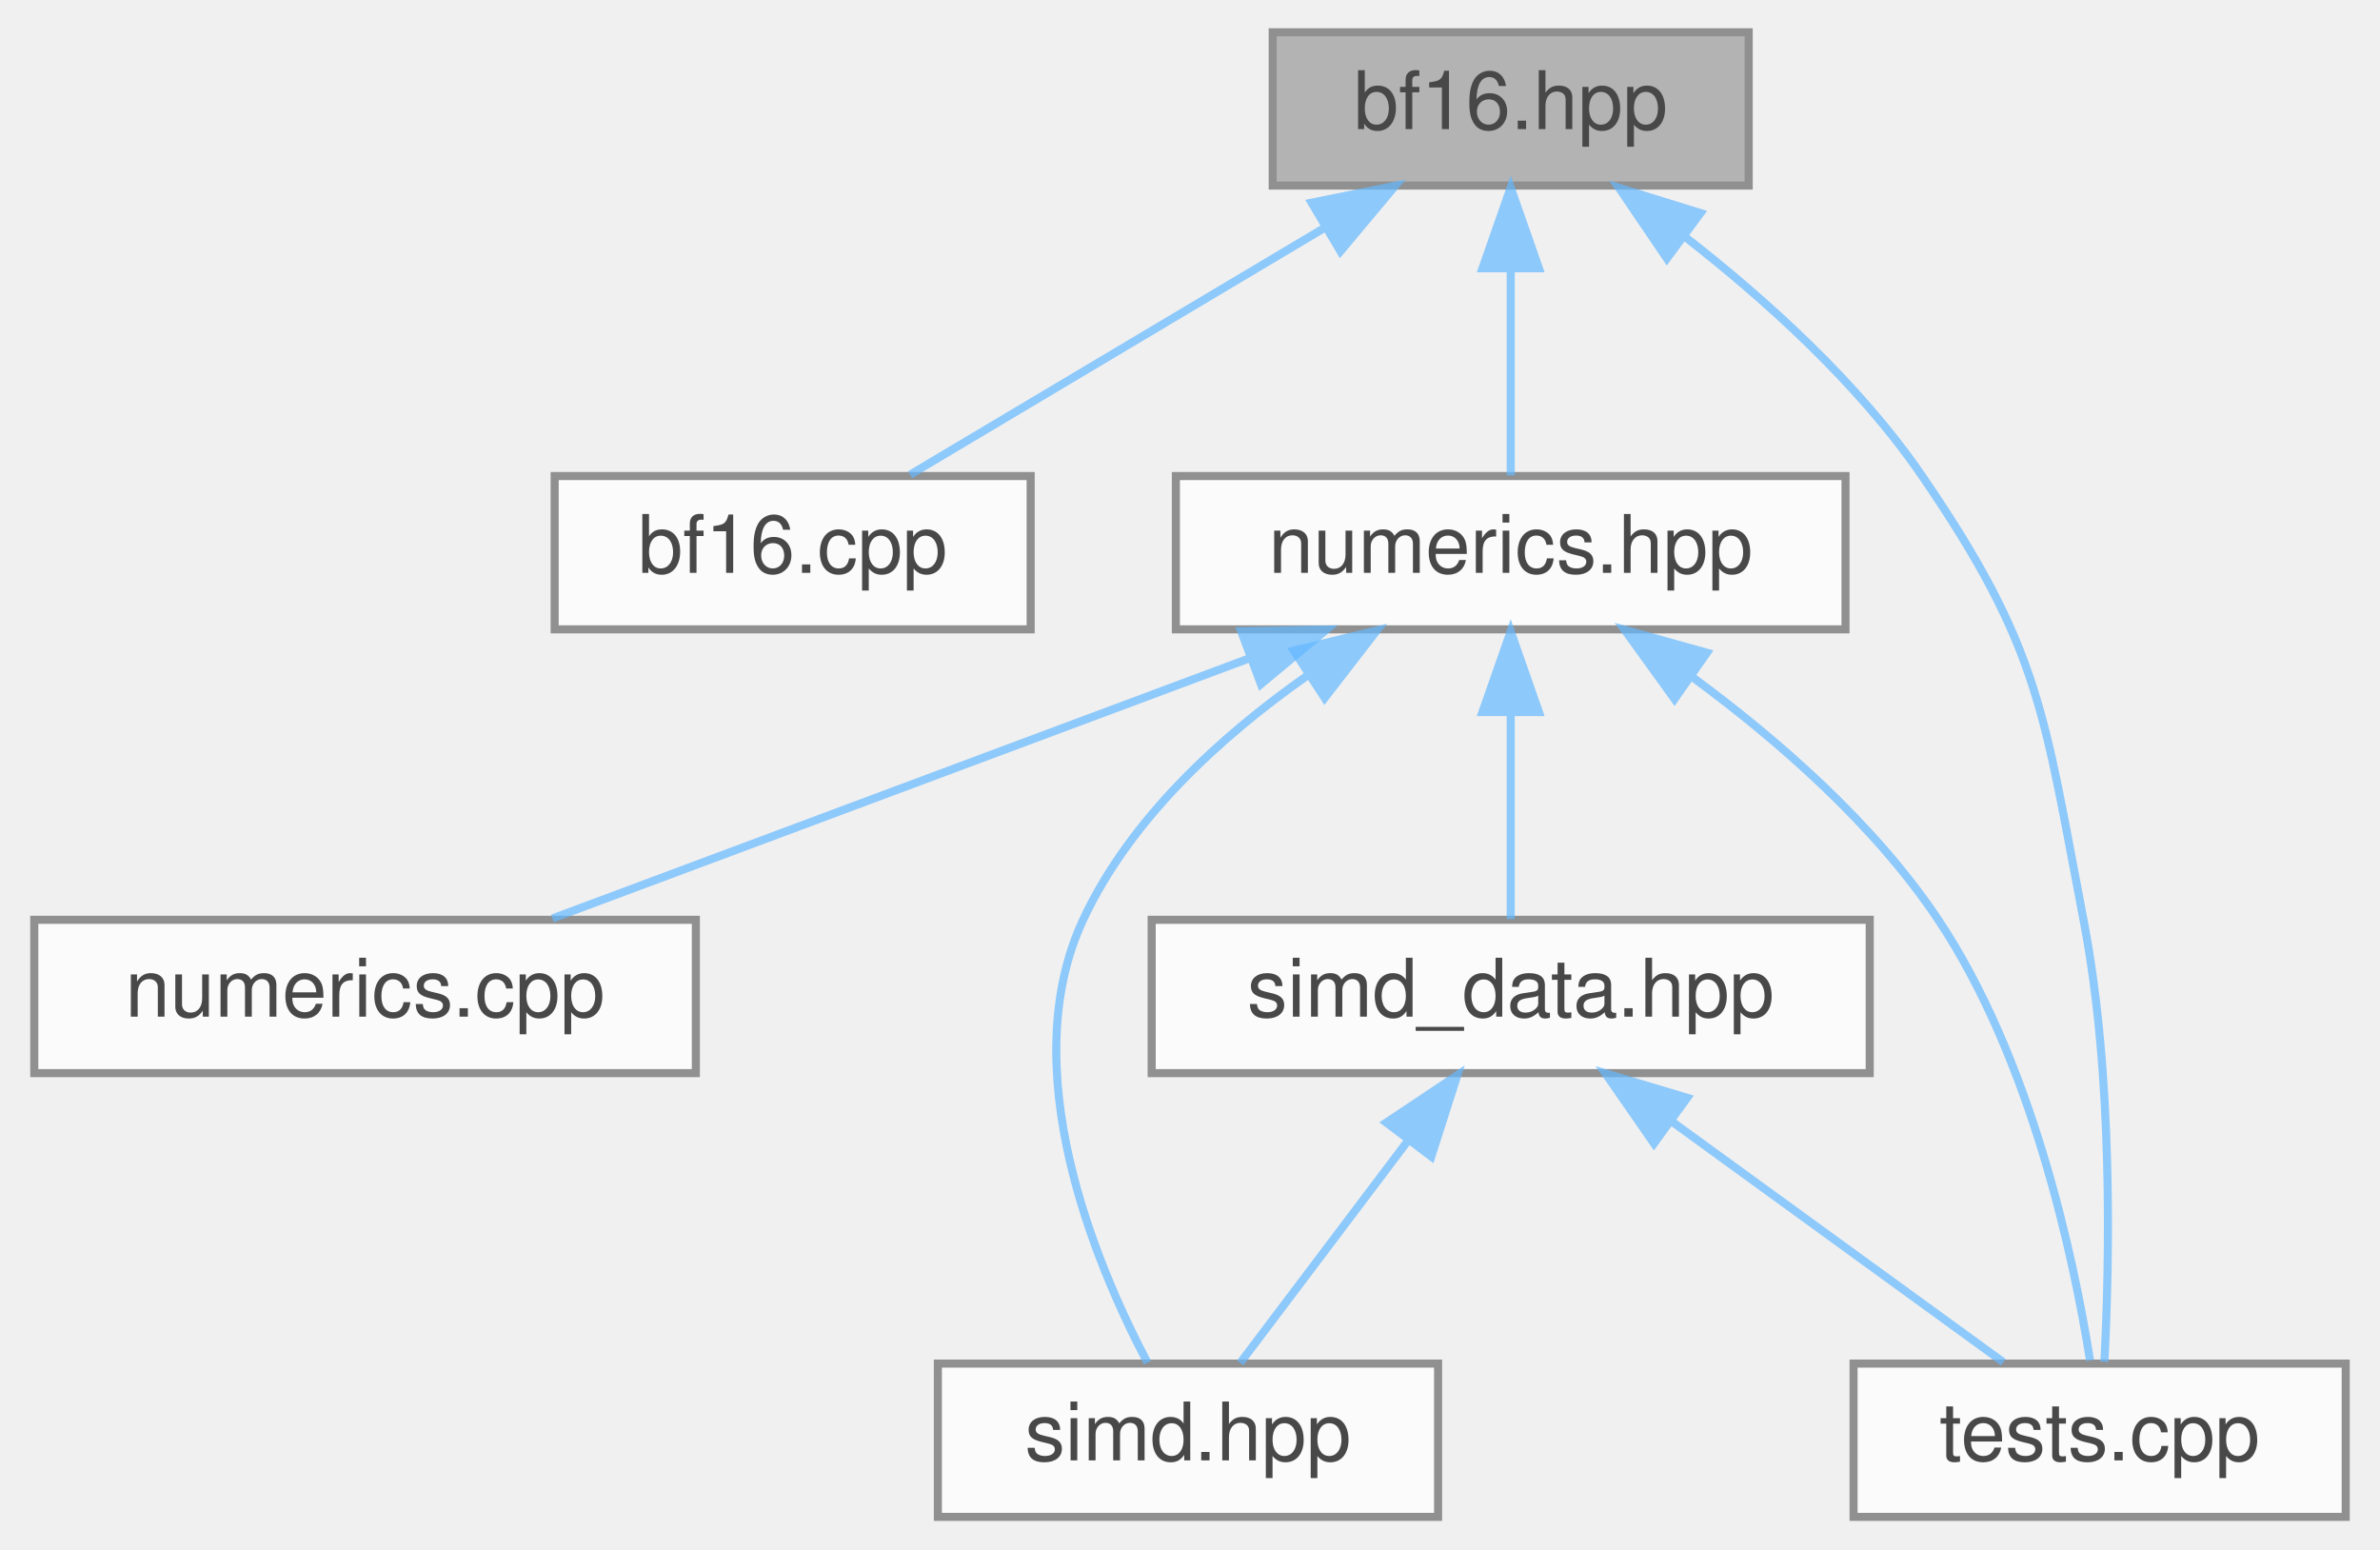
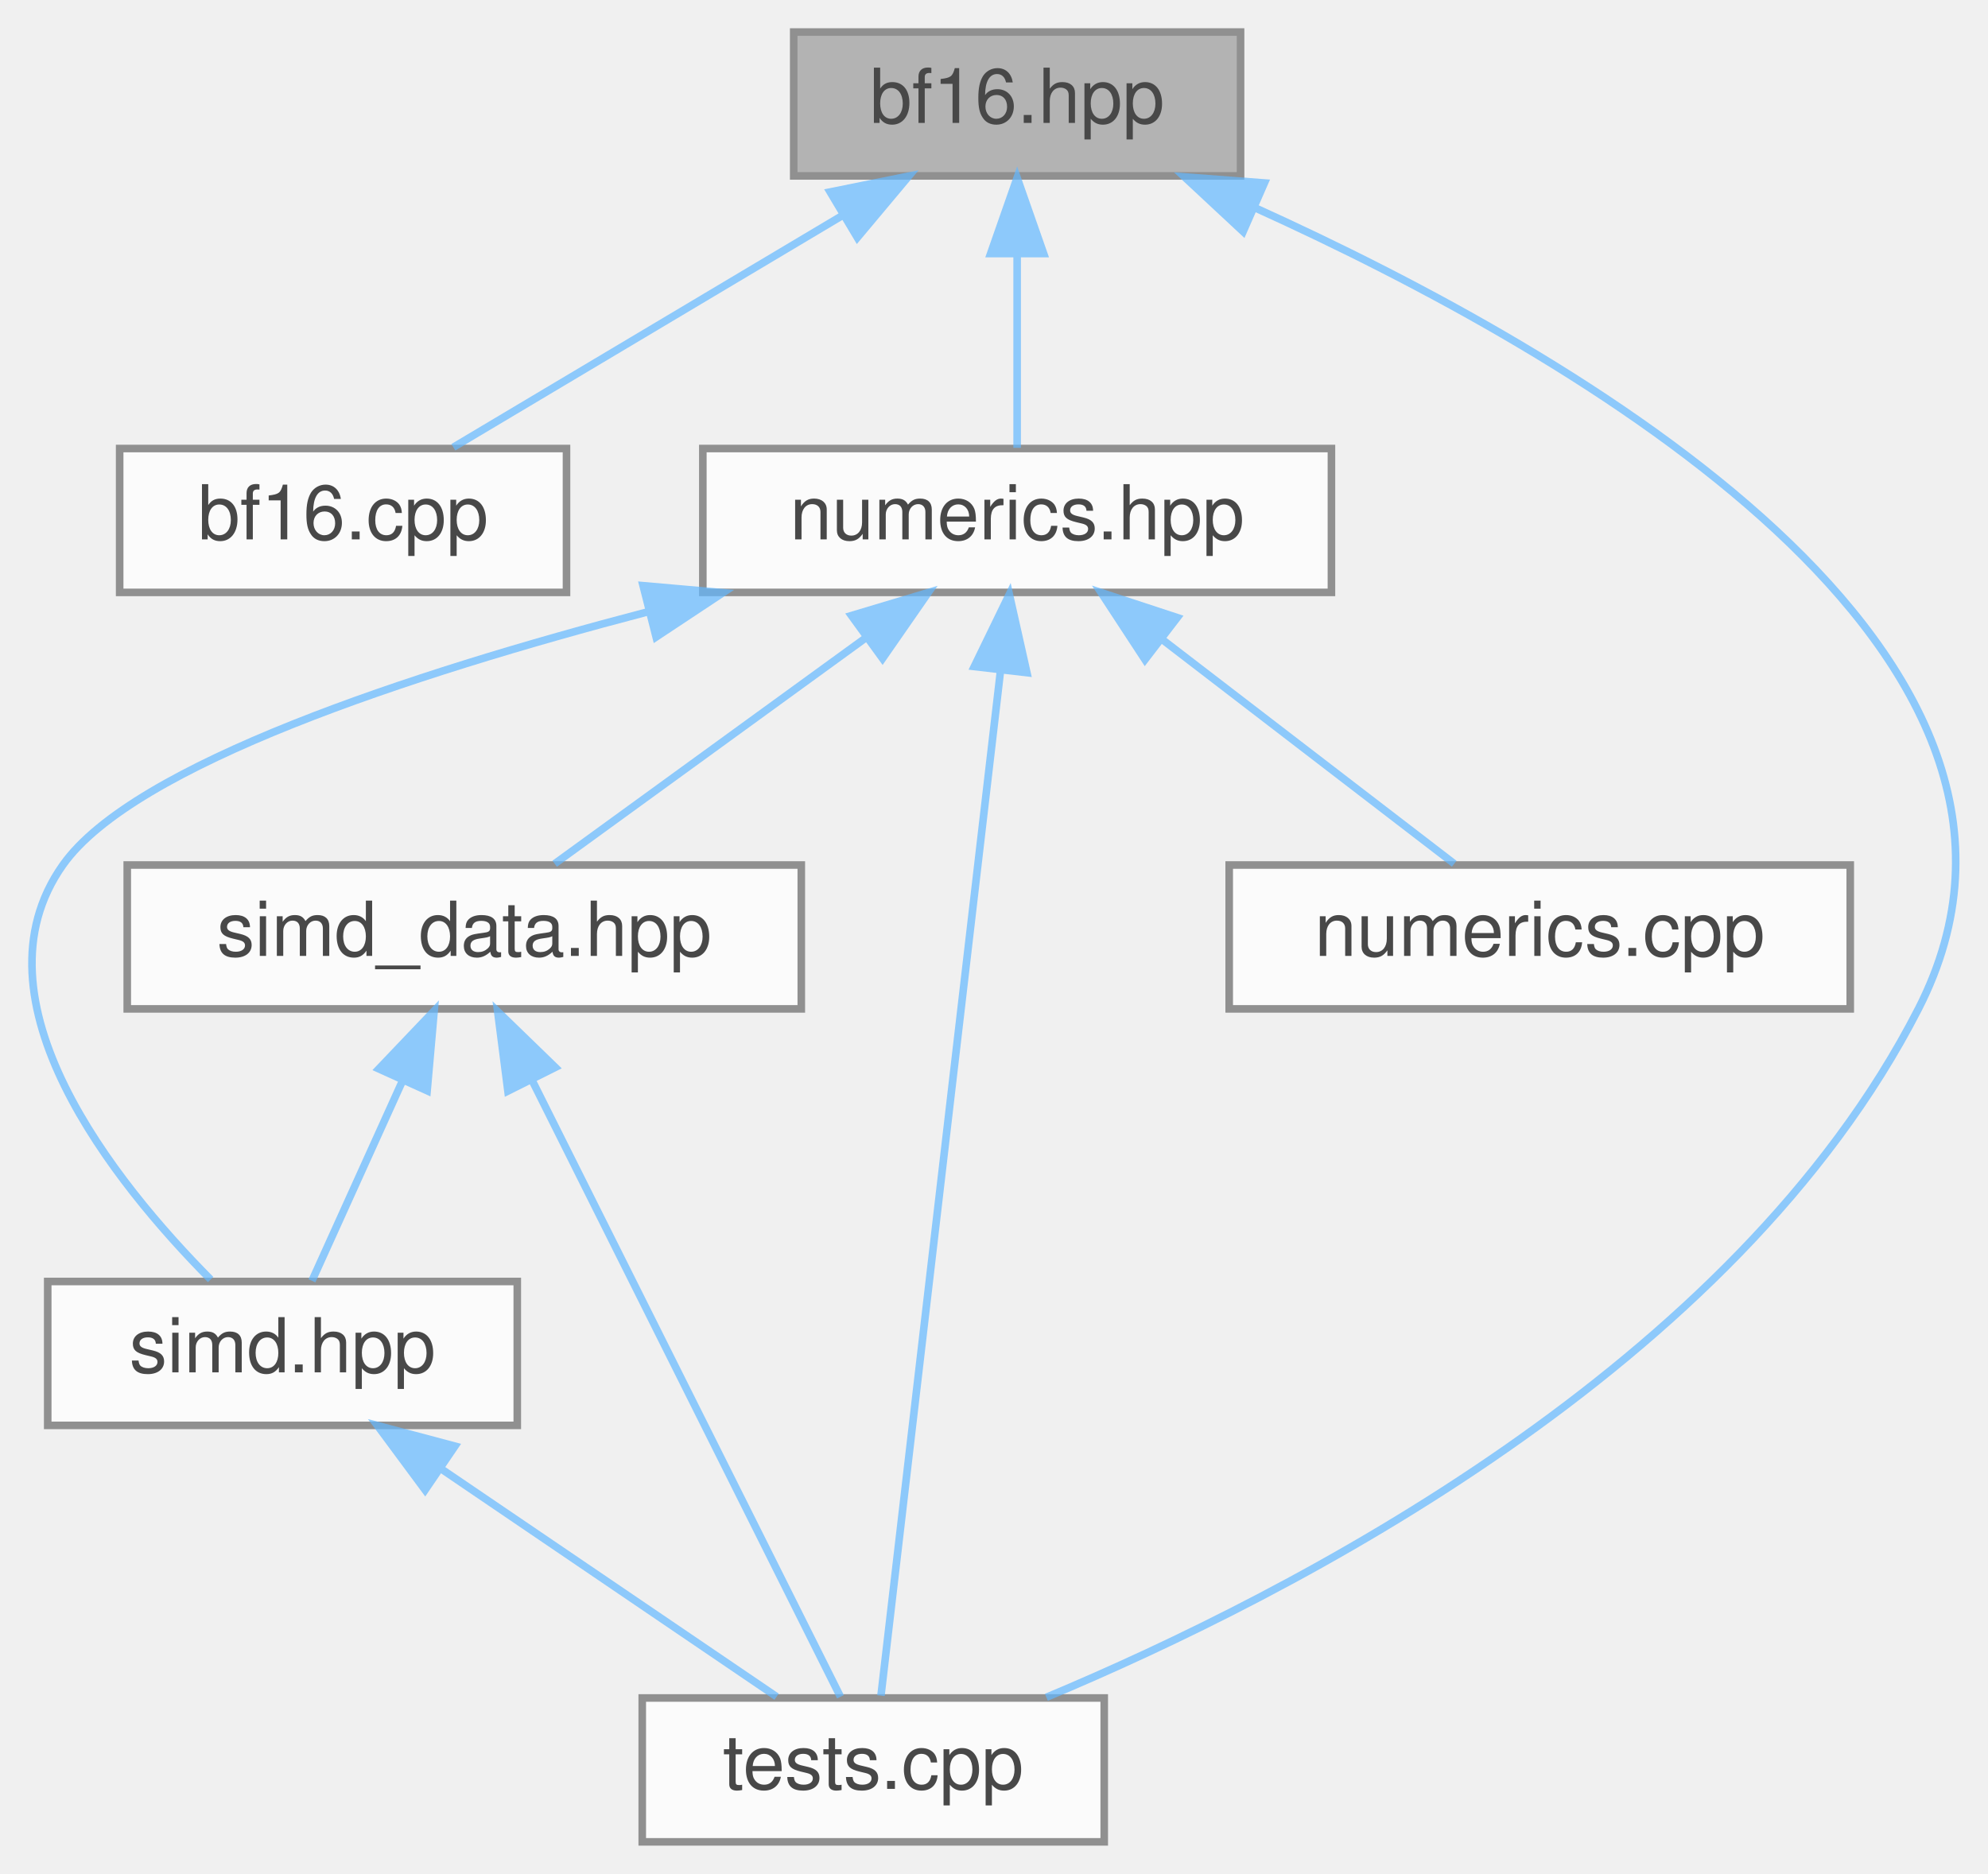
- <svg xmlns="http://www.w3.org/2000/svg" xmlns:xlink="http://www.w3.org/1999/xlink" width="295pt" height="192pt" viewBox="0.00 0.00 294.50 192.00">
+ <svg xmlns="http://www.w3.org/2000/svg" xmlns:xlink="http://www.w3.org/1999/xlink" width="262pt" height="247pt" viewBox="0.00 0.00 262.49 247.00">
  <svg id="main" version="1.1" xml:space="preserve">
    <style type="text/css">
.node, .edge {opacity: 0.7;}
.node.selected, .edge.selected {opacity: 1;}
.edge:hover path { stroke: red; }
.edge:hover polygon { stroke: red; fill: red; }
</style>
    <svg id="graph" class="graph">
-       <g id="graph0" class="graph" transform="scale(1 1) rotate(0) translate(4 188)">
+       <g id="graph0" class="graph" transform="scale(1 1) rotate(0) translate(4 243)">
        <g id="Node000001" class="node">
          <g id="a_Node000001">
            <a xlink:title=" ">
-               <polygon fill="#999999" stroke="#666666" points="212.5,-184 153.5,-184 153.5,-165 212.5,-165 212.5,-184" />
-               <text text-anchor="middle" x="183" y="-172" font-family="Helvetica,sans-Serif" font-size="10.00">bf16.hpp</text>
+               <polygon fill="#999999" stroke="#666666" points="159.8,-239 100.8,-239 100.8,-220 159.8,-220 159.8,-239" />
+               <text text-anchor="middle" x="130.3" y="-227" font-family="Helvetica,sans-Serif" font-size="10.00">bf16.hpp</text>
            </a>
          </g>
        </g>
        <g id="Node000002" class="node">
          <g id="a_Node000002">
            <a xlink:href="bf16_8cpp.html" target="_top" xlink:title=" ">
-               <polygon fill="white" stroke="#666666" points="123.5,-129 64.5,-129 64.5,-110 123.5,-110 123.5,-129" />
-               <text text-anchor="middle" x="94" y="-117" font-family="Helvetica,sans-Serif" font-size="10.00">bf16.cpp</text>
+               <polygon fill="white" stroke="#666666" points="70.8,-184 11.8,-184 11.8,-165 70.8,-165 70.8,-184" />
+               <text text-anchor="middle" x="41.3" y="-172" font-family="Helvetica,sans-Serif" font-size="10.00">bf16.cpp</text>
            </a>
          </g>
        </g>
        <g id="edge1_Node000001_Node000002" class="edge">
          <g id="a_edge1_Node000001_Node000002">
            <a xlink:title=" ">
-               <path fill="none" stroke="#63b8ff" d="M159.82,-159.7C143.61,-150.04 122.45,-137.44 108.56,-129.17" />
-               <polygon fill="#63b8ff" stroke="#63b8ff" points="158.32,-162.88 168.7,-164.98 161.9,-156.86 158.32,-162.88" />
+               <path fill="none" stroke="#63b8ff" d="M107.11,-214.7C90.9,-205.04 69.75,-192.44 55.86,-184.17" />
+               <polygon fill="#63b8ff" stroke="#63b8ff" points="105.61,-217.88 116,-219.98 109.2,-211.86 105.61,-217.88" />
            </a>
          </g>
        </g>
        <g id="Node000003" class="node">
          <g id="a_Node000003">
            <a xlink:href="numerics_8hpp.html" target="_top" xlink:title=" ">
-               <polygon fill="white" stroke="#666666" points="224.5,-129 141.5,-129 141.5,-110 224.5,-110 224.5,-129" />
-               <text text-anchor="middle" x="183" y="-117" font-family="Helvetica,sans-Serif" font-size="10.00">numerics.hpp</text>
+               <polygon fill="white" stroke="#666666" points="171.8,-184 88.8,-184 88.8,-165 171.8,-165 171.8,-184" />
+               <text text-anchor="middle" x="130.3" y="-172" font-family="Helvetica,sans-Serif" font-size="10.00">numerics.hpp</text>
            </a>
          </g>
        </g>
        <g id="edge2_Node000001_Node000003" class="edge">
          <g id="a_edge2_Node000001_Node000003">
            <a xlink:title=" ">
-               <path fill="none" stroke="#63b8ff" d="M183,-154.66C183,-145.93 183,-135.99 183,-129.09" />
-               <polygon fill="#63b8ff" stroke="#63b8ff" points="179.5,-154.75 183,-164.75 186.5,-154.75 179.5,-154.75" />
+               <path fill="none" stroke="#63b8ff" d="M130.3,-209.66C130.3,-200.93 130.3,-190.99 130.3,-184.09" />
+               <polygon fill="#63b8ff" stroke="#63b8ff" points="126.8,-209.75 130.3,-219.75 133.8,-209.75 126.8,-209.75" />
            </a>
          </g>
        </g>
-         <g id="Node000007" class="node">
-           <g id="a_Node000007">
+         <g id="Node000006" class="node">
+           <g id="a_Node000006">
            <a xlink:href="tests_8cpp.html" target="_top" xlink:title=" ">
-               <polygon fill="white" stroke="#666666" points="286.5,-19 225.5,-19 225.5,0 286.5,0 286.5,-19" />
-               <text text-anchor="middle" x="256" y="-7" font-family="Helvetica,sans-Serif" font-size="10.00">tests.cpp</text>
+               <polygon fill="white" stroke="#666666" points="141.8,-19 80.8,-19 80.8,0 141.8,0 141.8,-19" />
+               <text text-anchor="middle" x="111.3" y="-7" font-family="Helvetica,sans-Serif" font-size="10.00">tests.cpp</text>
            </a>
          </g>
        </g>
-         <g id="edge9_Node000001_Node000007" class="edge">
-           <g id="a_edge9_Node000001_Node000007">
+         <g id="edge10_Node000001_Node000006" class="edge">
+           <g id="a_edge10_Node000001_Node000006">
            <a xlink:title=" ">
-               <path fill="none" stroke="#63b8ff" d="M204.45,-158.77C214.56,-150.92 226.11,-140.51 234,-129 248.71,-107.55 249.08,-99.54 254,-74 257.71,-54.72 257.23,-31.55 256.59,-19.22" />
-               <polygon fill="#63b8ff" stroke="#63b8ff" points="202.36,-155.96 196.41,-164.73 206.53,-161.59 202.36,-155.96" />
+               <path fill="none" stroke="#63b8ff" d="M161.6,-215.84C204.39,-196.48 273.25,-156.81 249.3,-110 225.07,-62.67 166.69,-32.71 134.16,-19.09" />
+               <polygon fill="#63b8ff" stroke="#63b8ff" points="160.14,-212.65 152.39,-219.87 162.95,-219.07 160.14,-212.65" />
            </a>
          </g>
        </g>
        <g id="Node000004" class="node">
          <g id="a_Node000004">
            <a xlink:href="numerics_8cpp.html" target="_top" xlink:title="numerics external template instantiations">
-               <polygon fill="white" stroke="#666666" points="82,-74 0,-74 0,-55 82,-55 82,-74" />
-               <text text-anchor="middle" x="41" y="-62" font-family="Helvetica,sans-Serif" font-size="10.00">numerics.cpp</text>
+               <polygon fill="white" stroke="#666666" points="240.3,-129 158.3,-129 158.3,-110 240.3,-110 240.3,-129" />
+               <text text-anchor="middle" x="199.3" y="-117" font-family="Helvetica,sans-Serif" font-size="10.00">numerics.cpp</text>
            </a>
          </g>
        </g>
        <g id="edge3_Node000003_Node000004" class="edge">
          <g id="a_edge3_Node000003_Node000004">
            <a xlink:title=" ">
-               <path fill="none" stroke="#63b8ff" d="M150.64,-106.42C124.29,-96.59 87.74,-82.95 64.23,-74.17" />
-               <polygon fill="#63b8ff" stroke="#63b8ff" points="149.59,-109.77 160.19,-109.98 152.04,-103.21 149.59,-109.77" />
+               <path fill="none" stroke="#63b8ff" d="M149.33,-158.88C161.75,-149.34 177.54,-137.21 188.01,-129.17" />
+               <polygon fill="#63b8ff" stroke="#63b8ff" points="147.18,-156.12 141.38,-164.98 151.44,-161.67 147.18,-156.12" />
            </a>
          </g>
        </g>
        <g id="Node000005" class="node">
          <g id="a_Node000005">
            <a xlink:href="simd_8hpp.html" target="_top" xlink:title=" ">
-               <polygon fill="white" stroke="#666666" points="174,-19 112,-19 112,0 174,0 174,-19" />
-               <text text-anchor="middle" x="143" y="-7" font-family="Helvetica,sans-Serif" font-size="10.00">simd.hpp</text>
+               <polygon fill="white" stroke="#666666" points="64.3,-74 2.3,-74 2.3,-55 64.3,-55 64.3,-74" />
+               <text text-anchor="middle" x="33.3" y="-62" font-family="Helvetica,sans-Serif" font-size="10.00">simd.hpp</text>
            </a>
          </g>
        </g>
        <g id="edge4_Node000003_Node000005" class="edge">
          <g id="a_edge4_Node000003_Node000005">
            <a xlink:title=" ">
-               <path fill="none" stroke="#63b8ff" d="M157.75,-104.24C147.09,-96.75 135.83,-86.51 130,-74 121.44,-55.64 131.35,-31.71 137.98,-19.11" />
-               <polygon fill="#63b8ff" stroke="#63b8ff" points="156.12,-107.36 166.42,-109.87 159.94,-101.49 156.12,-107.36" />
+               <path fill="none" stroke="#63b8ff" d="M81.51,-162.43C50.17,-154.22 13.63,-142.2 4.3,-129 -8.3,-111.19 11.15,-87.03 23.81,-74.26" />
+               <polygon fill="#63b8ff" stroke="#63b8ff" points="80.91,-165.89 91.46,-164.96 82.63,-159.11 80.91,-165.89" />
            </a>
          </g>
        </g>
-         <g id="Node000006" class="node">
-           <g id="a_Node000006">
-             <a xlink:href="simd__data_8hpp.html" target="_top" xlink:title=" ">
-               <polygon fill="white" stroke="#666666" points="227.5,-74 138.5,-74 138.5,-55 227.5,-55 227.5,-74" />
-               <text text-anchor="middle" x="183" y="-62" font-family="Helvetica,sans-Serif" font-size="10.00">simd_data.hpp</text>
+         <g id="edge9_Node000003_Node000006" class="edge">
+           <g id="a_edge9_Node000003_Node000006">
+             <a xlink:title=" ">
+               <path fill="none" stroke="#63b8ff" d="M128.07,-154.37C123.95,-119.03 115.29,-44.79 112.32,-19.31" />
+               <polygon fill="#63b8ff" stroke="#63b8ff" points="124.64,-155.21 129.27,-164.74 131.59,-154.4 124.64,-155.21" />
            </a>
          </g>
        </g>
-         <g id="edge5_Node000003_Node000006" class="edge">
-           <g id="a_edge5_Node000003_Node000006">
-             <a xlink:title=" ">
-               <path fill="none" stroke="#63b8ff" d="M183,-99.66C183,-90.93 183,-80.99 183,-74.09" />
-               <polygon fill="#63b8ff" stroke="#63b8ff" points="179.5,-99.75 183,-109.75 186.5,-99.75 179.5,-99.75" />
+         <g id="Node000007" class="node">
+           <g id="a_Node000007">
+             <a xlink:href="simd__data_8hpp.html" target="_top" xlink:title=" ">
+               <polygon fill="white" stroke="#666666" points="101.8,-129 12.8,-129 12.8,-110 101.8,-110 101.8,-129" />
+               <text text-anchor="middle" x="57.3" y="-117" font-family="Helvetica,sans-Serif" font-size="10.00">simd_data.hpp</text>
            </a>
          </g>
        </g>
-         <g id="edge8_Node000003_Node000007" class="edge">
-           <g id="a_edge8_Node000003_Node000007">
+         <g id="edge6_Node000003_Node000007" class="edge">
+           <g id="a_edge6_Node000003_Node000007">
            <a xlink:title=" ">
-               <path fill="none" stroke="#63b8ff" d="M205.54,-104.07C216.1,-96.3 228.08,-85.87 236,-74 247.55,-56.7 252.75,-32.33 254.81,-19.39" />
-               <polygon fill="#63b8ff" stroke="#63b8ff" points="203.31,-101.36 197.11,-109.95 207.32,-107.1 203.31,-101.36" />
+               <path fill="none" stroke="#63b8ff" d="M110.15,-158.88C97.02,-149.34 80.31,-137.21 69.24,-129.17" />
+               <polygon fill="#63b8ff" stroke="#63b8ff" points="108.42,-161.94 118.57,-164.98 112.53,-156.28 108.42,-161.94" />
            </a>
          </g>
        </g>
-         <g id="edge6_Node000006_Node000005" class="edge">
-           <g id="a_edge6_Node000006_Node000005">
+         <g id="edge5_Node000005_Node000006" class="edge">
+           <g id="a_edge5_Node000005_Node000006">
            <a xlink:title=" ">
-               <path fill="none" stroke="#63b8ff" d="M170.3,-46.67C163.37,-37.5 155.09,-26.52 149.48,-19.09" />
-               <polygon fill="#63b8ff" stroke="#63b8ff" points="167.58,-48.87 176.39,-54.75 173.16,-44.66 167.58,-48.87" />
+               <path fill="none" stroke="#63b8ff" d="M54.41,-49.15C68.51,-39.57 86.59,-27.29 98.54,-19.17" />
+               <polygon fill="#63b8ff" stroke="#63b8ff" points="52.13,-46.47 45.83,-54.98 56.07,-52.26 52.13,-46.47" />
            </a>
          </g>
        </g>
-         <g id="edge7_Node000006_Node000007" class="edge">
-           <g id="a_edge7_Node000006_Node000007">
+         <g id="edge7_Node000007_Node000005" class="edge">
+           <g id="a_edge7_Node000007_Node000005">
            <a xlink:title=" ">
-               <path fill="none" stroke="#63b8ff" d="M203.14,-48.88C216.28,-39.34 232.98,-27.21 244.06,-19.17" />
-               <polygon fill="#63b8ff" stroke="#63b8ff" points="200.76,-46.28 194.73,-54.98 204.88,-51.94 200.76,-46.28" />
+               <path fill="none" stroke="#63b8ff" d="M49.16,-100.53C45.11,-91.6 40.41,-81.22 37.19,-74.09" />
+               <polygon fill="#63b8ff" stroke="#63b8ff" points="46.02,-102.08 53.33,-109.75 52.4,-99.19 46.02,-102.08" />
+             </a>
+           </g>
+         </g>
+         <g id="edge8_Node000007_Node000006" class="edge">
+           <g id="a_edge8_Node000007_Node000006">
+             <a xlink:title=" ">
+               <path fill="none" stroke="#63b8ff" d="M66.32,-100.44C78.09,-76.92 98.18,-36.73 106.97,-19.16" />
+               <polygon fill="#63b8ff" stroke="#63b8ff" points="63.06,-99.15 61.71,-109.66 69.32,-102.28 63.06,-99.15" />
            </a>
          </g>
        </g>
      </g>
    </svg>
  </svg>
  <style type="text/css">

[data-mouse-over-selected='false'] { opacity: 0.7; }
[data-mouse-over-selected='true']  { opacity: 1.0; }

</style>
</svg>
